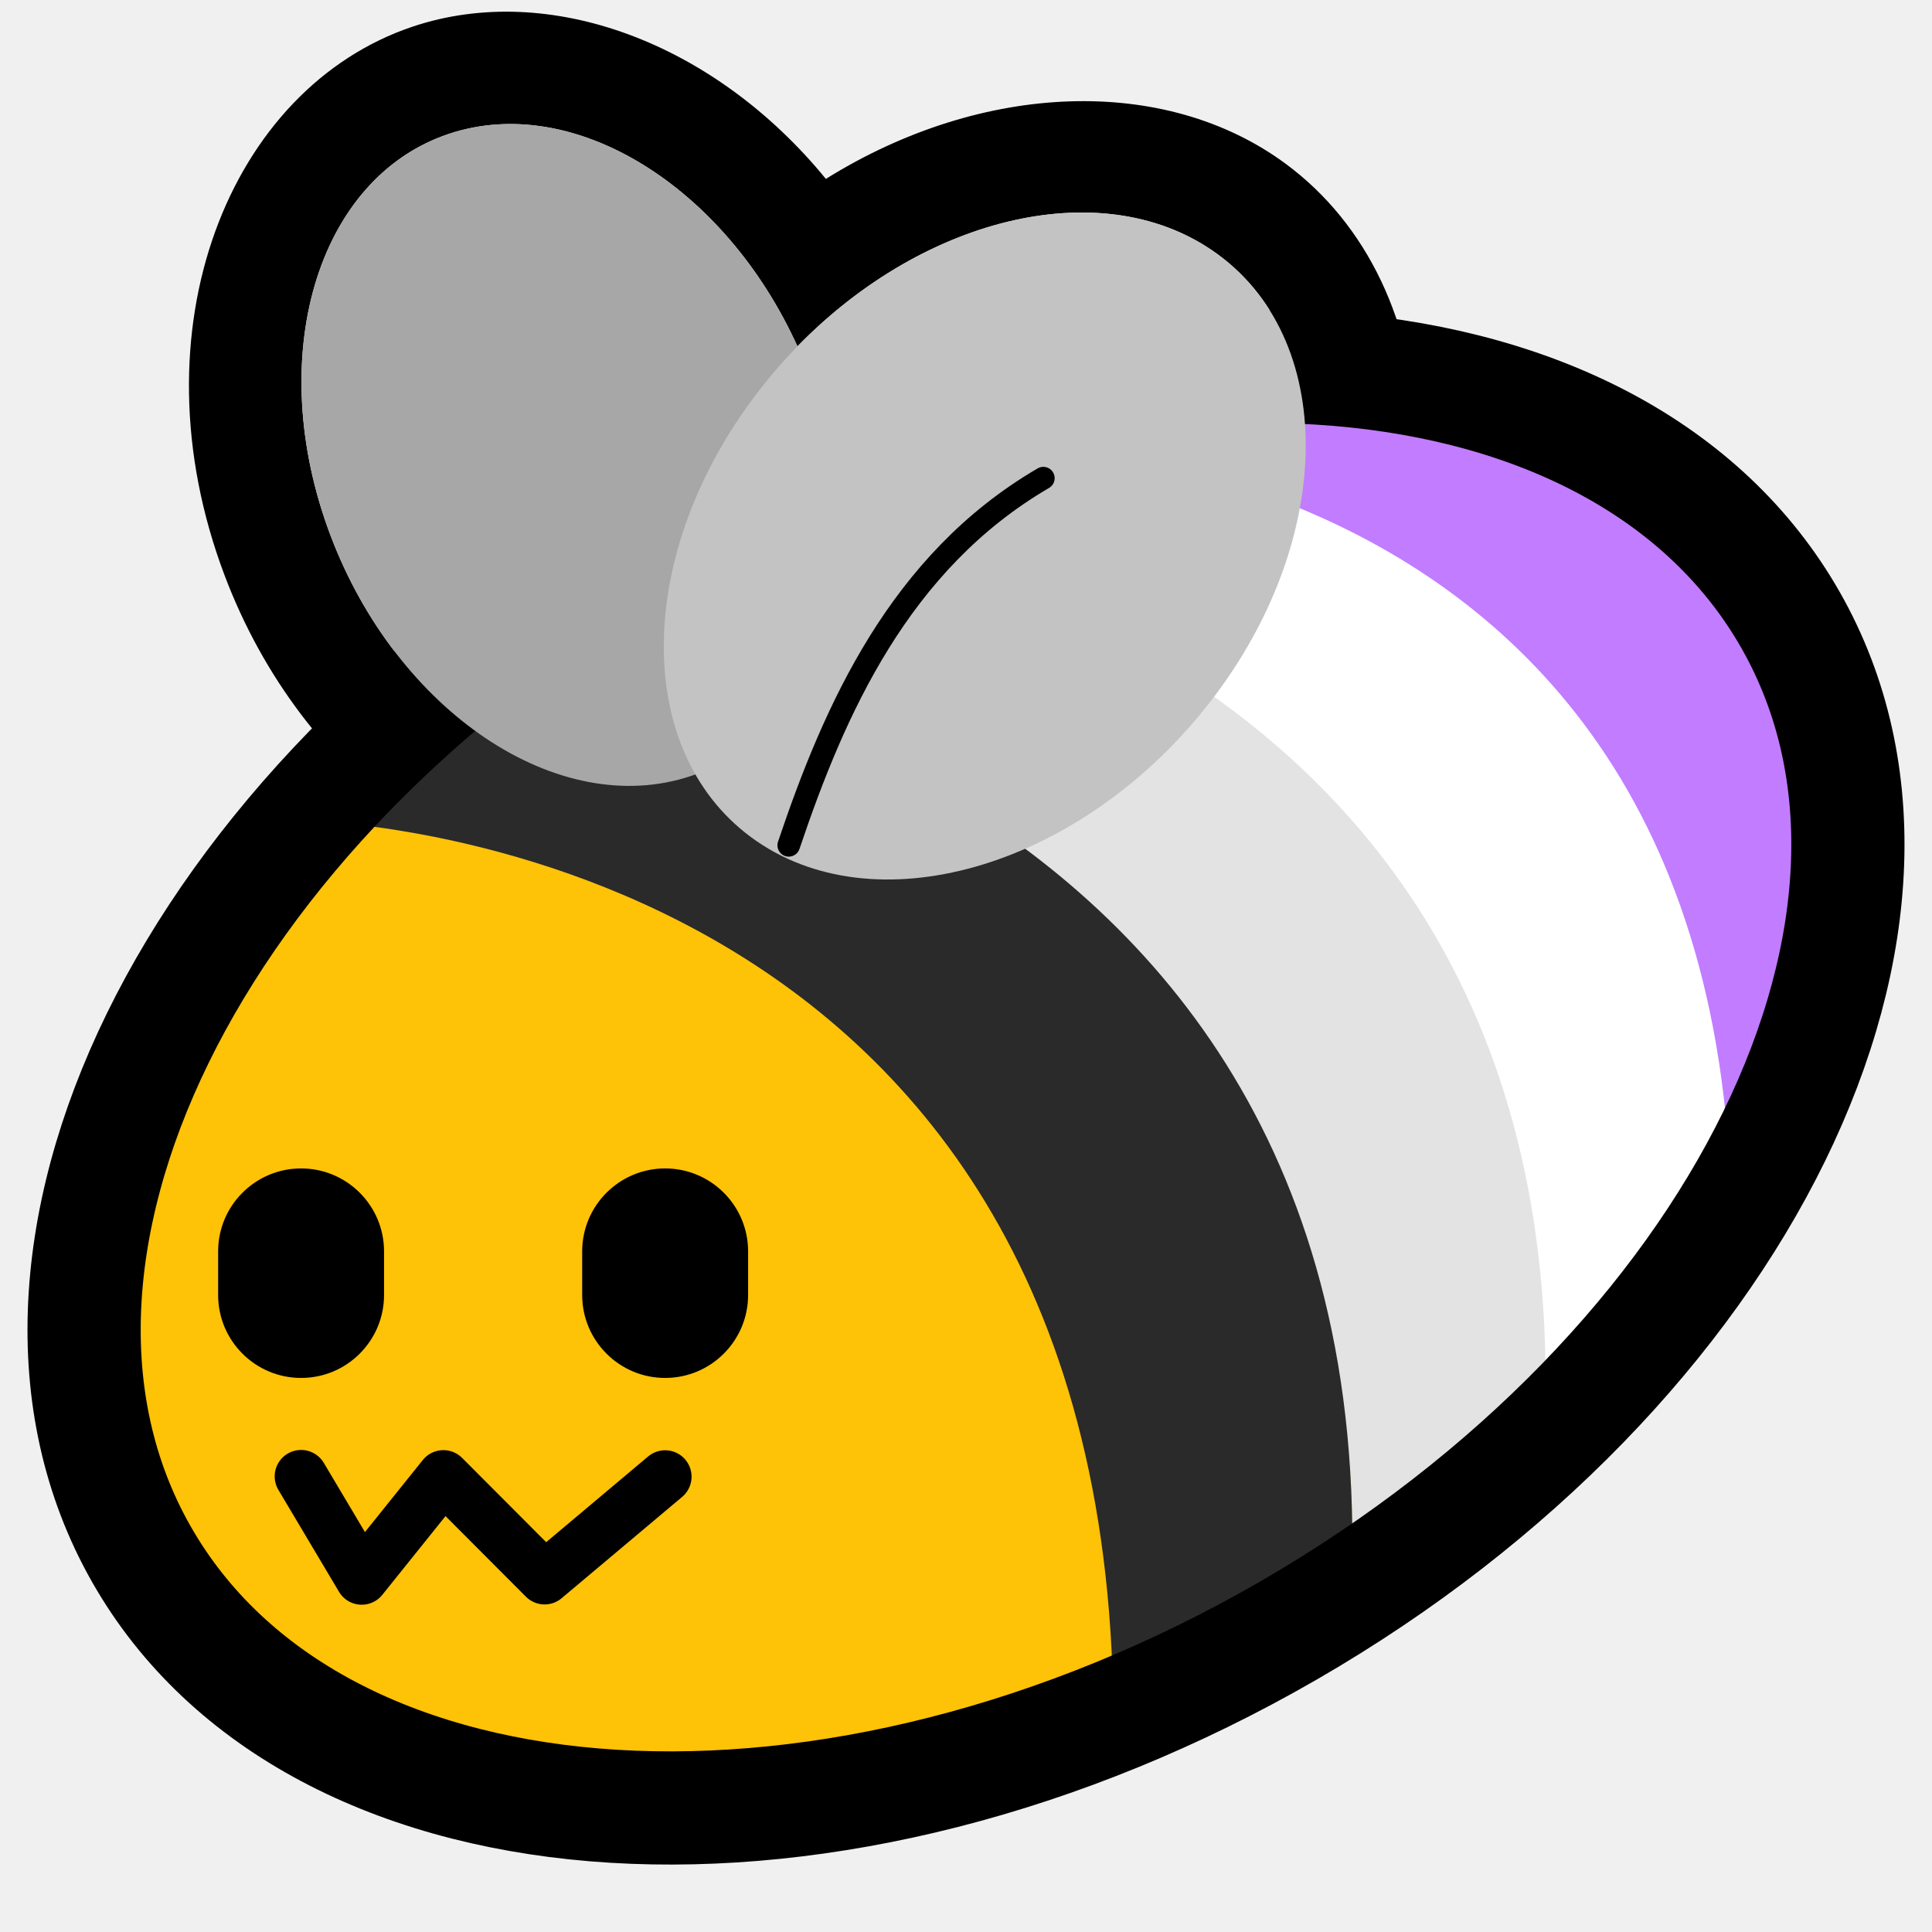
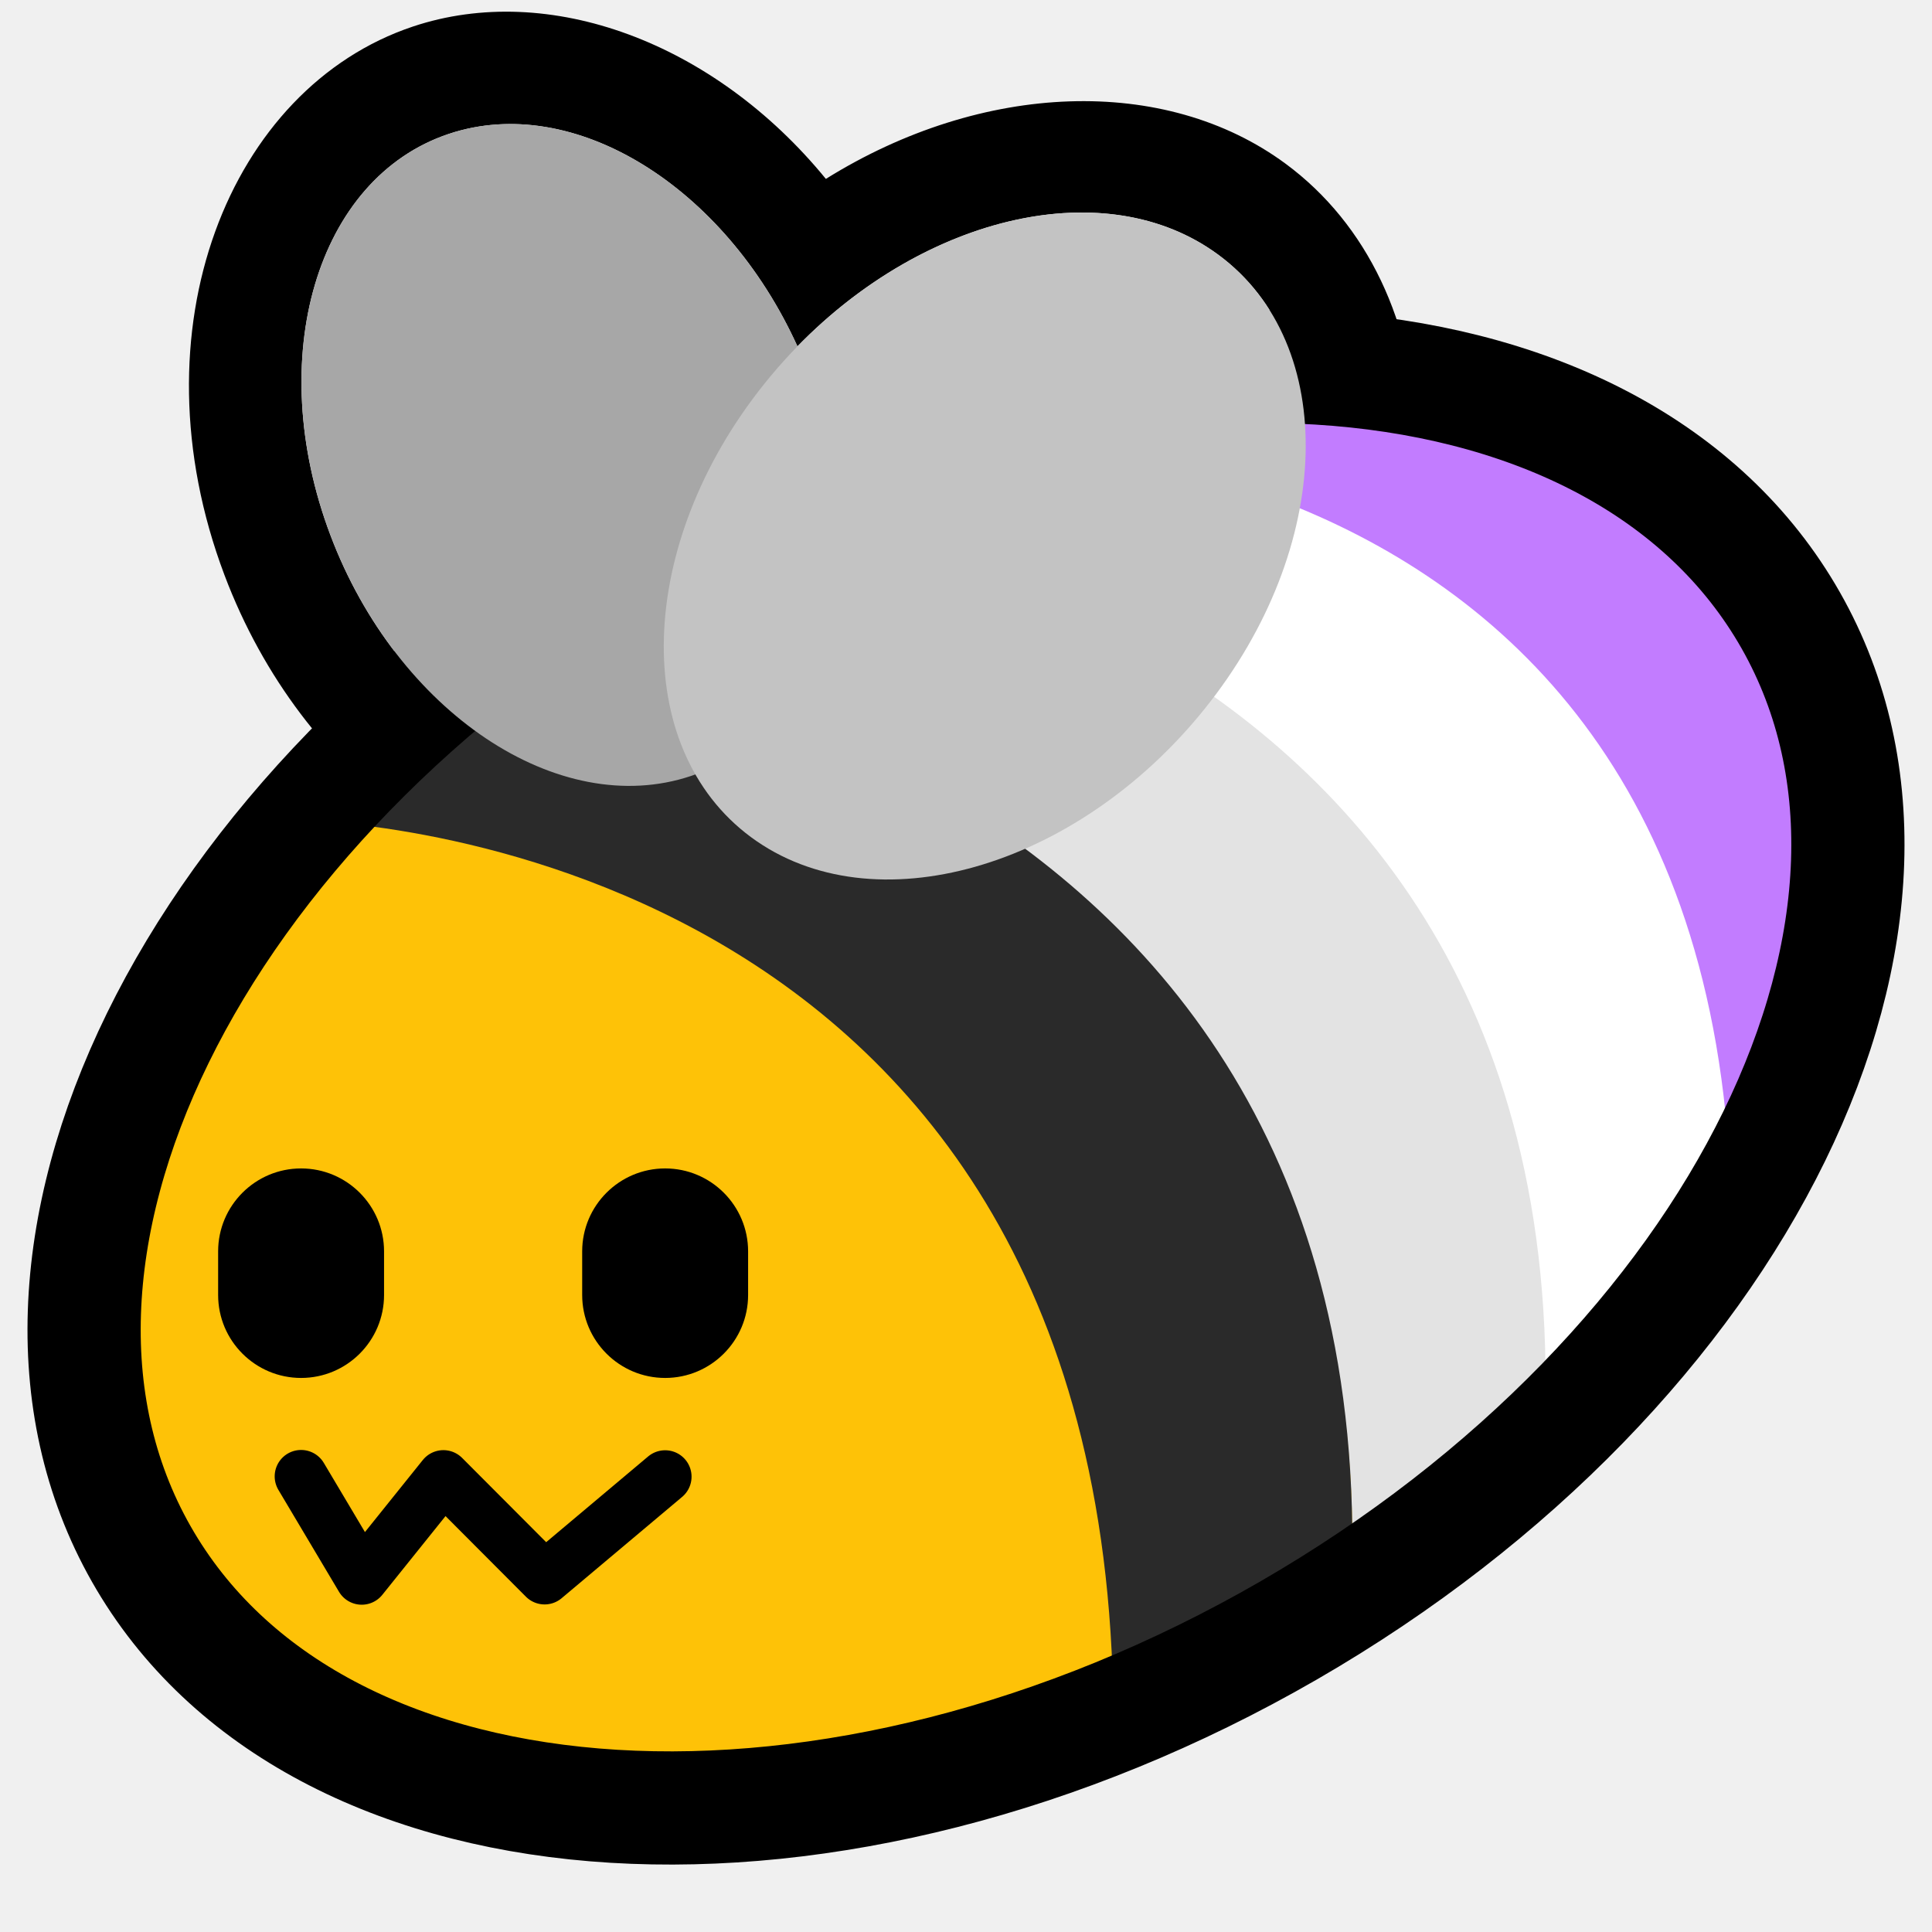
<svg xmlns="http://www.w3.org/2000/svg" width="100%" height="100%" viewBox="0 0 256 256" version="1.1" xml:space="preserve" style="fill-rule:evenodd;clip-rule:evenodd;stroke-linecap:round;stroke-linejoin:round;stroke-miterlimit:1.5;">
  <rect id="blobbee_flag_ace" x="-0" y="0" width="256" height="256" style="fill:none;" />
  <path id="Wings-outline" d="M85.911,118.96C64.22,119.951 40.081,103.608 29.74,76.187C17.462,43.633 30.423,11.638 54.705,3.519C72.712,-2.502 94.597,5.565 109.433,23.705C130.196,10.768 154.388,9.924 170.338,21.686C192.186,37.798 194.54,74.364 171.369,103.256C148.655,131.579 112.048,138.809 90.631,123.014C88.938,121.766 87.365,120.412 85.911,118.96ZM92.141,102.617C93.99,105.847 96.453,108.67 99.534,110.942C115.64,122.82 142.585,115.171 159.667,93.871C176.749,72.572 177.541,45.636 161.435,33.758C146.642,22.849 122.705,28.412 105.665,45.894C96.041,24.687 76.012,12.211 59.461,17.745C41.949,23.6 34.92,47.416 43.775,70.894C52.629,94.372 74.036,108.68 91.548,102.824C91.747,102.758 91.945,102.689 92.141,102.617Z" />
  <path id="Body" d="M85.271,72.055C145.288,37.404 213.16,41.534 236.743,81.272C260.326,121.009 230.747,181.404 170.729,216.054C110.712,250.705 42.84,246.576 19.257,206.838C-4.326,167.1 25.253,106.706 85.271,72.055Z" style="fill:rgb(254,194,7);" />
  <g id="Stripes">
    <path d="M133.39,54.538C153.877,68.231 220.79,65.454 229.796,157.492C284.521,24.168 134.591,48.139 133.39,54.538Z" style="fill:rgb(194,124,255);" />
    <path d="M203.836,188.878L229.328,157.492C225.383,48.731 115.656,57.105 115.962,59.918L91.043,68.045C90.872,68.077 206.139,76.392 203.816,188.878" style="fill:white;" />
    <path d="M179.142,208.021L204.691,188.878C208.816,74.842 92.072,67.086 91.043,68.045L68.283,82.136C64.314,85.435 181.85,98.222 179.142,208.021Z" style="fill:rgb(227,227,227);" />
    <path d="M64.403,84.669L39.809,108.708C39.809,108.708 145.086,109.658 147.487,224.145L179.081,210.282C183.288,95.824 67.821,85.886 64.403,84.669Z" style="fill:rgb(42,42,42);" />
  </g>
  <path id="Body-outline" d="M85.271,72.055C145.288,37.404 213.16,41.534 236.743,81.272C260.326,121.009 230.747,181.404 170.729,216.054C110.712,250.705 42.84,246.576 19.257,206.838C-4.326,167.1 25.253,106.706 85.271,72.055Z" style="fill:none;stroke:black;stroke-width:15px;" />
  <g id="Wings">
    <path id="Back-wing" d="M59.461,17.745C76.973,11.89 98.38,26.197 107.234,49.675C116.089,73.154 109.06,96.969 91.548,102.824C74.036,108.68 52.629,94.372 43.775,70.894C34.92,47.416 41.949,23.6 59.461,17.745Z" style="fill:rgb(167,167,167);" />
-     <g id="Front-wing">
-       <path id="Front-wing-main" d="M161.435,33.758C177.541,45.636 176.749,72.572 159.667,93.871C142.585,115.171 115.64,122.82 99.534,110.942C83.427,99.064 84.219,72.128 101.301,50.829C118.383,29.529 145.328,21.88 161.435,33.758Z" style="fill:rgb(195,195,195);" />
-       <path id="Front-wing-line" d="M104.514,112.007C110.565,94.044 119.172,74.5 138.246,63.36" style="fill:none;stroke:black;stroke-width:3px;" />
-     </g>
+     <path id="Front-wing" d="M161.435,33.758C177.541,45.636 176.749,72.572 159.667,93.871C142.585,115.171 115.64,122.82 99.534,110.942C83.427,99.064 84.219,72.128 101.301,50.829C118.383,29.529 145.328,21.88 161.435,33.758Z" style="fill:rgb(195,195,195);" />
  </g>
  <g id="Face">
    <path id="Mouth" d="M39.896,195.627L47.929,209.133L58.753,195.651L72.162,209.096L88.135,195.667" style="fill:none;stroke:black;stroke-width:7px;" />
    <path id="Right-eye" d="M99.128,165.816L99.128,171.592C99.128,177.659 94.202,182.585 88.135,182.585C82.068,182.585 77.142,177.659 77.142,171.592L77.142,165.816C77.142,159.749 82.068,154.823 88.135,154.823C94.202,154.823 99.128,159.749 99.128,165.816Z" />
    <path id="Left-eye" d="M50.889,165.816L50.889,171.592C50.889,177.659 45.963,182.585 39.896,182.585C33.828,182.585 28.903,177.659 28.903,171.592L28.903,165.816C28.903,159.749 33.828,154.823 39.896,154.823C45.963,154.823 50.889,159.749 50.889,165.816Z" />
  </g>
</svg>
